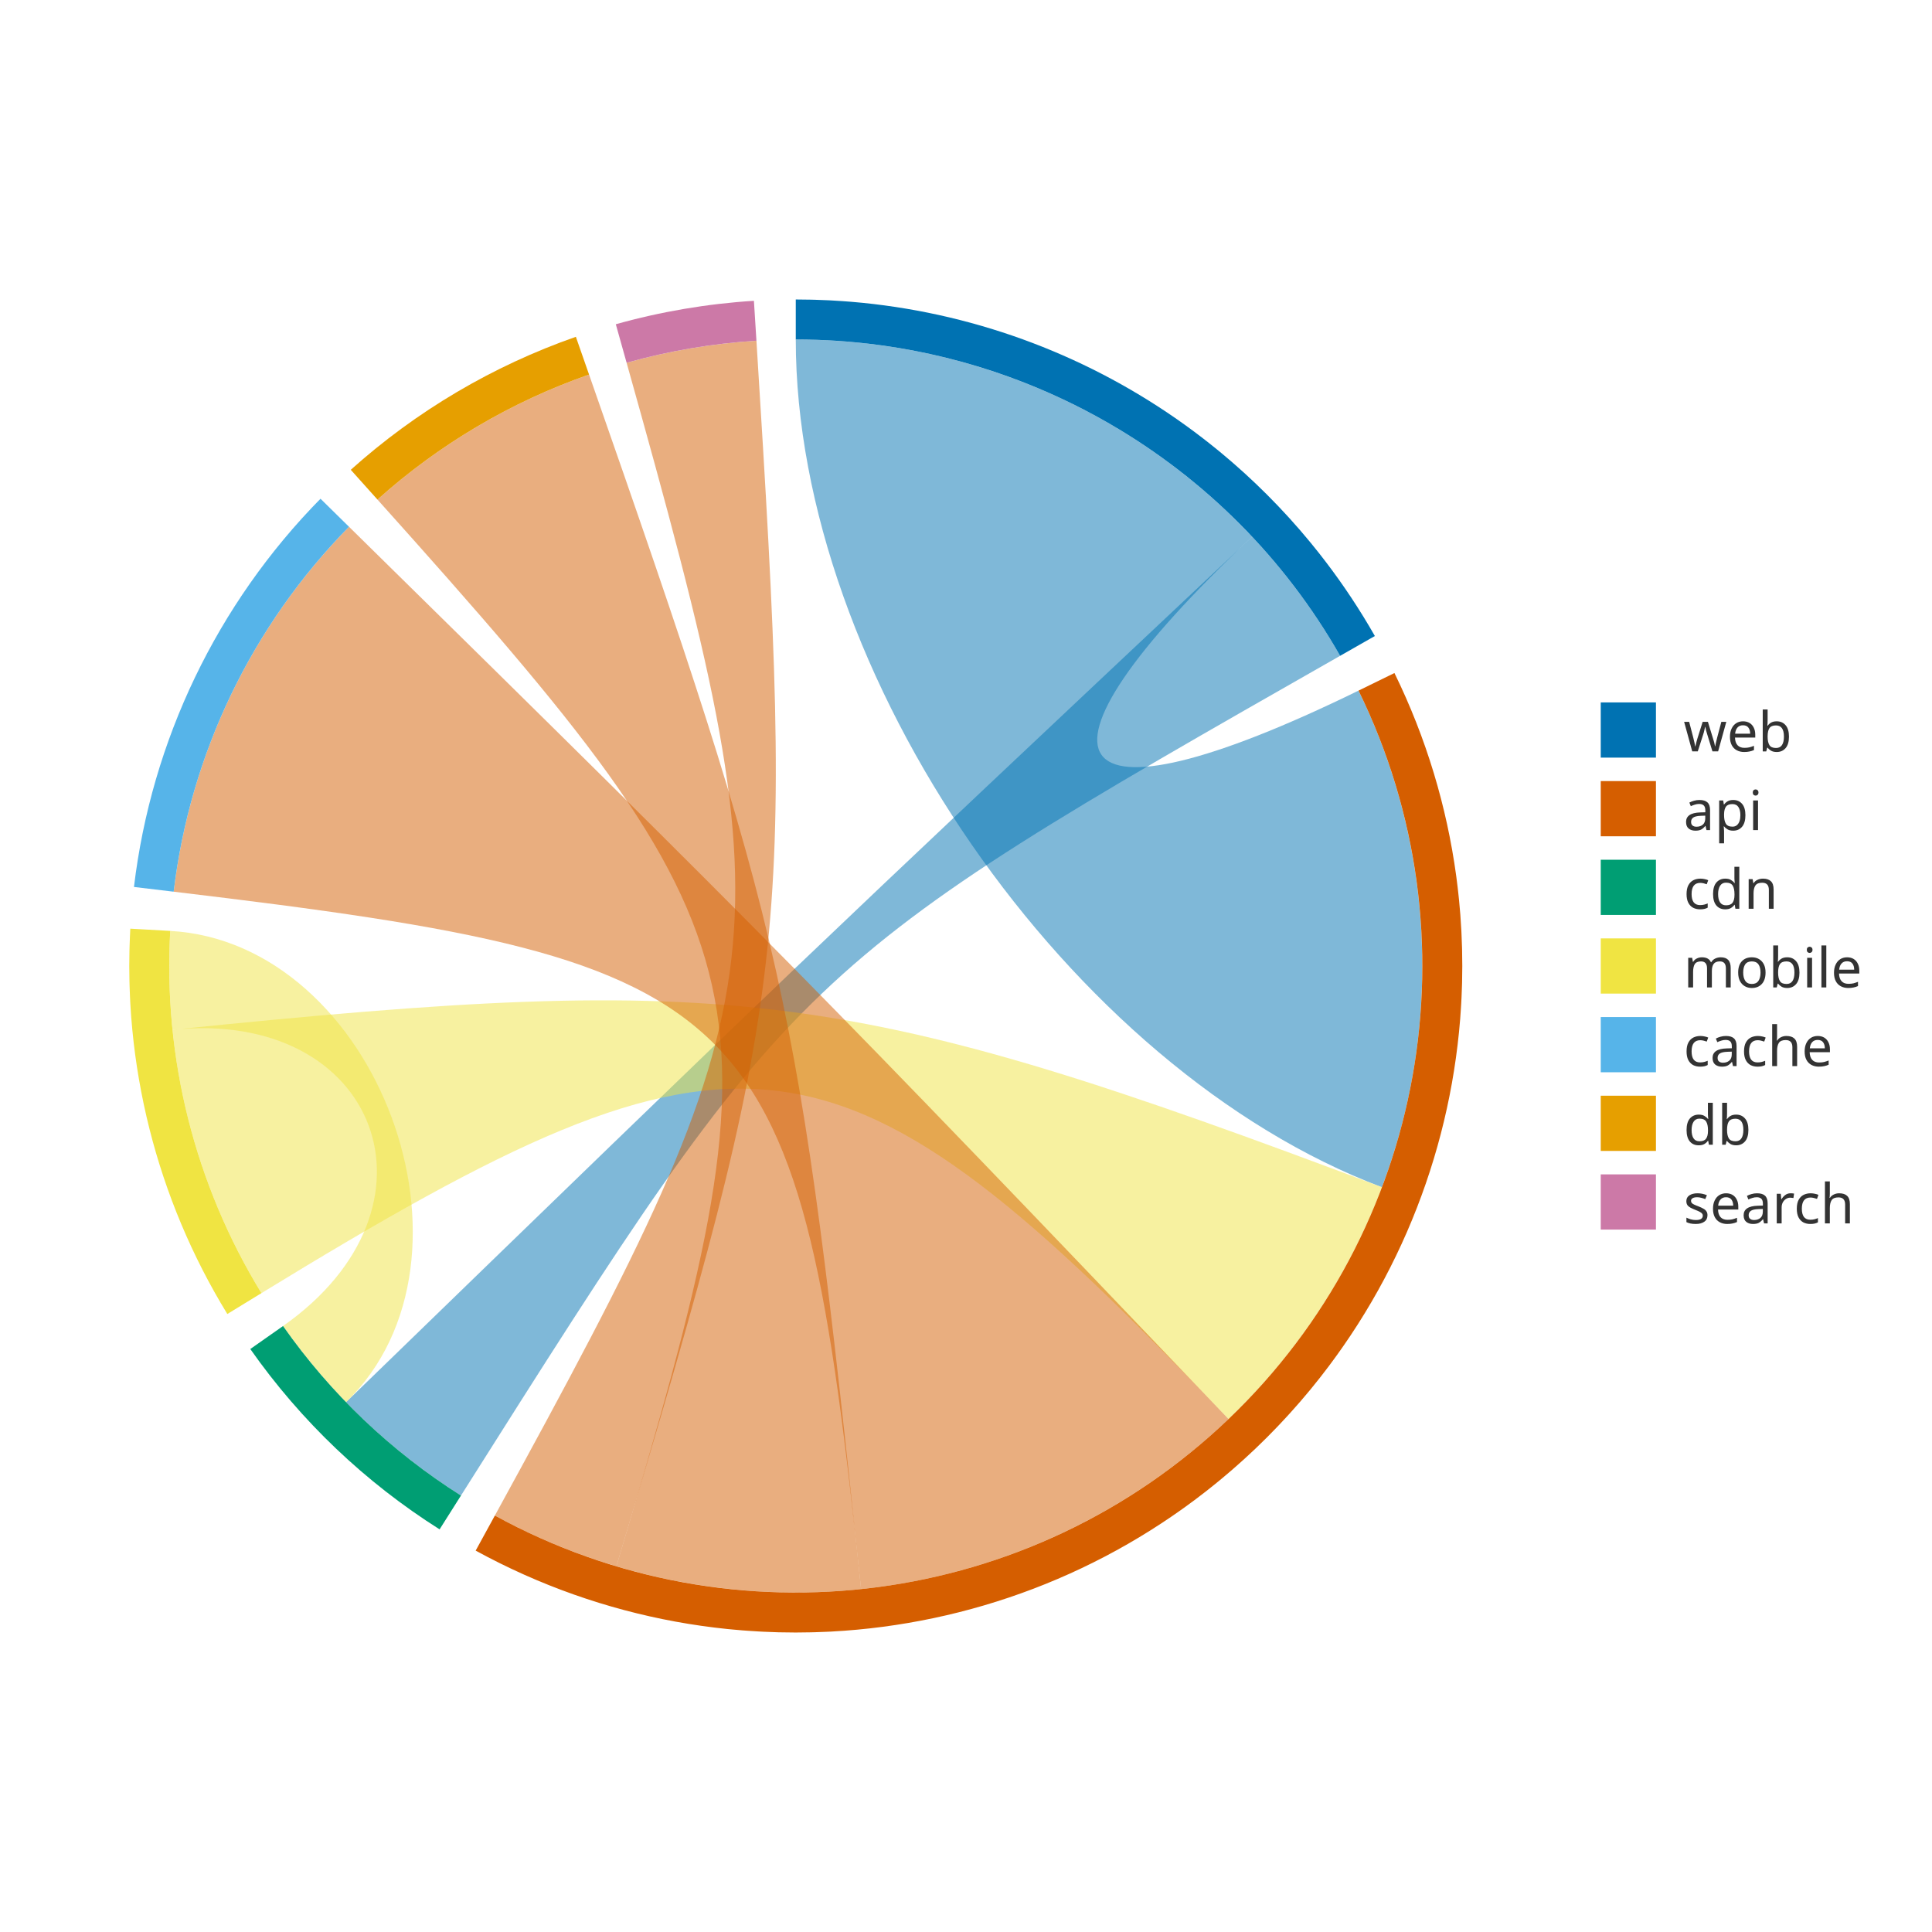
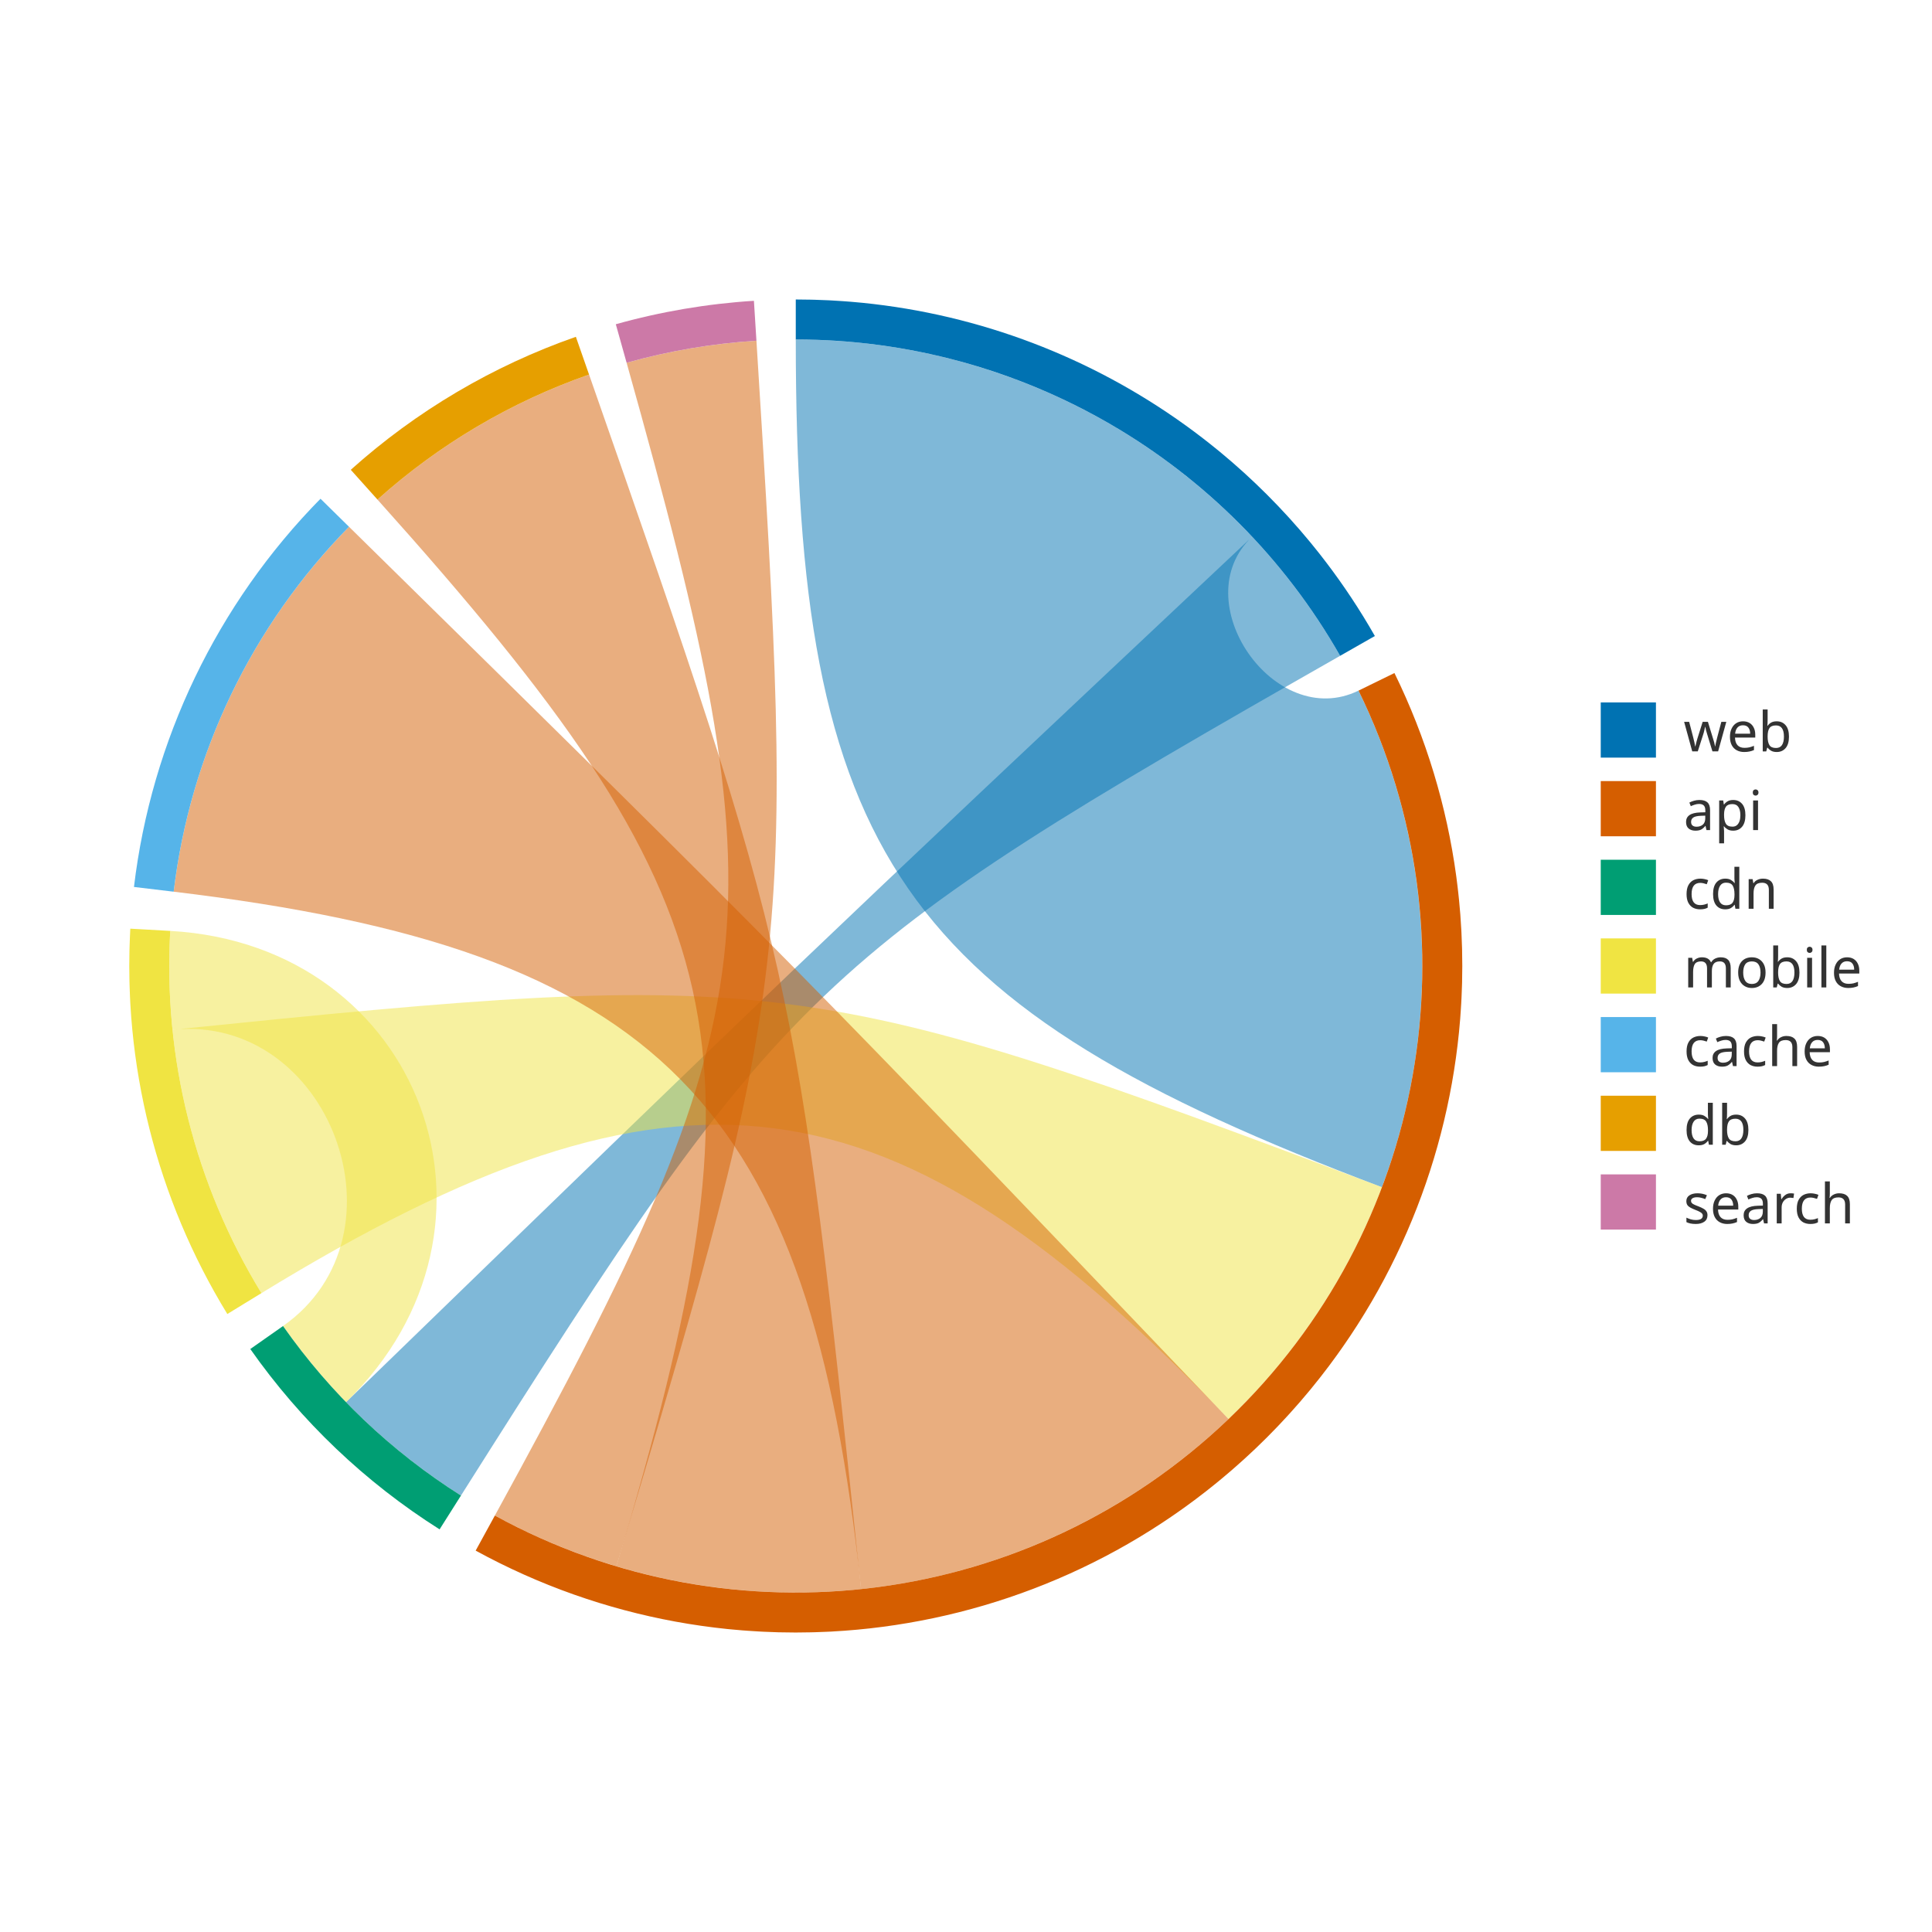
<svg xmlns="http://www.w3.org/2000/svg" width="420" height="420" viewBox="0 0 420 420">
  <defs>
    <clipPath id="c1">
      <path d="M172.994,65.105 C253.017,65.105 317.889,129.977 317.889,210 C317.889,290.023 253.017,354.895 172.994,354.895 C92.971,354.895 28.099,290.023 28.099,210 C28.099,129.977 92.971,65.105 172.994,65.105 Z" />
    </clipPath>
  </defs>
  <path d="M0,0 L420,0 L420,420 L0,420 Z" fill="#ffffff" />
  <g clip-path="url(#c1)">
-     <path d="M172.994,73.799 C210.562,73.799 246.461,89.316 272.201,116.68 C219.265,166.475 230.053,182.077 295.332,150.132 C311.845,183.876 313.687,222.941 300.423,258.09 C232.427,232.429 172.994,146.475 172.994,73.799 Z" fill="#0072b2" fill-opacity="0.5" />
-     <path d="M272.201,116.68 C279.579,124.523 286,133.213 291.331,142.568 C172.994,210 172.994,210 100.209,325.122 C91.108,319.368 82.721,312.555 75.225,304.826 C172.994,210 172.994,210 272.201,116.68 Z" fill="#0072b2" fill-opacity="0.5" />
-     <path d="M56.833,281.115 C46.182,263.717 39.574,244.148 37.499,223.853 C160.176,211.311 185.049,214.549 300.423,258.09 C293.22,277.176 281.822,294.4 267.07,308.491 C181.893,219.317 162.005,216.727 56.833,281.115 Z" fill="#f0e442" fill-opacity="0.5" />
-     <path d="M37.499,223.853 C36.77,216.717 36.605,209.534 37.007,202.371 C81.958,204.893 107.543,273.48 75.225,304.826 C70.23,299.676 65.65,294.14 61.528,288.269 C98.374,262.397 82.288,219.274 37.499,223.853 Z" fill="#f0e442" fill-opacity="0.5" />
-     <path d="M267.07,308.491 C245.269,329.314 217.176,342.316 187.193,345.459 C173.722,216.949 166.056,209.171 37.754,193.848 C41.329,163.913 54.735,136.01 75.871,114.513 C168.012,205.101 177.82,215.053 267.07,308.491 Z" fill="#d55e00" fill-opacity="0.5" />
-     <path d="M187.193,345.459 C169.307,347.334 151.227,345.648 133.997,340.499 C171.392,215.359 169.259,205.836 82.059,108.603 C95.447,96.596 111.08,87.359 128.056,81.426 C171.148,204.72 173.577,215.563 187.193,345.459 Z" fill="#d55e00" fill-opacity="0.5" />
-     <path d="M133.997,340.499 C124.829,337.759 115.975,334.061 107.581,329.465 C170.915,213.797 171.825,205.832 136.218,78.858 C145.432,76.274 154.892,74.669 164.442,74.068 C172.722,205.68 171.755,214.148 133.997,340.499 Z" fill="#d55e00" fill-opacity="0.5" />
+     <path d="M172.994,73.799 C210.562,73.799 246.461,89.316 272.201,116.68 C257.389,130.613 277.066,159.071 295.332,150.132 C311.845,183.876 313.687,222.941 300.423,258.09 C195.607,218.534 172.994,185.83 172.994,73.799 Z" fill="#0072b2" fill-opacity="0.5" />
+     <path d="M272.201,116.68 C279.579,124.523 286,133.213 291.331,142.568 C176.511,207.996 170.831,213.422 100.209,325.122 C91.108,319.368 82.721,312.555 75.225,304.826 C172.994,210 172.994,210 272.201,116.68 Z" fill="#0072b2" fill-opacity="0.5" />
+     <path d="M56.833,281.115 C46.182,263.717 39.574,244.148 37.499,223.853 C169.387,210.369 176.386,211.28 300.423,258.09 C293.22,277.176 281.822,294.4 267.07,308.491 C193.848,231.833 147.244,225.765 56.833,281.115 Z" fill="#f0e442" fill-opacity="0.5" />
+     <path d="M37.499,223.853 C36.77,216.717 36.605,209.534 37.007,202.371 C91.598,205.434 114.473,266.759 75.225,304.826 C70.23,299.676 65.65,294.14 61.528,288.269 C89.662,268.514 71.698,220.357 37.499,223.853 Z" fill="#f0e442" fill-opacity="0.5" />
+     <path d="M267.07,308.491 C245.269,329.314 217.176,342.316 187.193,345.459 C176.096,239.596 143.446,206.471 37.754,193.848 C41.329,163.913 54.735,136.01 75.871,114.513 C172.985,209.991 173.003,210.009 267.07,308.491 Z" fill="#d55e00" fill-opacity="0.5" />
+     <path d="M187.193,345.459 C169.307,347.334 151.227,345.648 133.997,340.499 C168.019,226.649 161.392,197.063 82.059,108.603 C95.447,96.596 111.08,87.359 128.056,81.426 C172.694,209.141 173.089,210.905 187.193,345.459 Z" fill="#d55e00" fill-opacity="0.5" />
+     <path d="M133.997,340.499 C124.829,337.759 115.975,334.061 107.581,329.465 C168.154,218.84 170.273,200.296 136.218,78.858 C145.432,76.274 154.892,74.669 164.442,74.068 C172.861,207.89 172.389,212.026 133.997,340.499 Z" fill="#d55e00" fill-opacity="0.5" />
    <path d="M172.994,65.105 C225.053,65.105 273.111,93.033 298.884,138.264 L291.331,142.568 C267.104,100.051 221.929,73.799 172.994,73.799 Z" fill="#0072b2" />
    <path d="M303.14,146.31 C330.892,203.019 318.729,271.17 273.074,314.778 C227.42,358.386 158.783,367.412 103.406,337.09 L107.581,329.465 C159.636,357.967 224.154,349.483 267.07,308.491 C309.985,267.499 321.418,203.438 295.332,150.132 Z" fill="#d55e00" />
    <path d="M95.563,332.47 C79.393,322.247 65.407,308.922 54.413,293.265 L61.528,288.269 C71.862,302.986 85.009,315.512 100.209,325.122 Z" fill="#009e73" />
    <path d="M49.419,285.655 C34.034,260.525 26.677,231.303 28.327,201.884 L37.007,202.371 C35.456,230.025 42.372,257.494 56.833,281.115 Z" fill="#f0e442" />
    <path d="M29.122,192.817 C32.925,160.971 47.187,131.288 69.672,108.418 L75.871,114.513 C54.735,136.01 41.329,163.913 37.754,193.848 Z" fill="#56b4e9" />
    <path d="M76.254,102.13 C90.497,89.357 107.128,79.531 125.188,73.219 L128.056,81.426 C111.08,87.359 95.447,96.596 82.059,108.603 Z" fill="#e69f00" />
    <path d="M133.871,70.487 C143.673,67.739 153.736,66.03 163.896,65.391 L164.442,74.068 C154.892,74.669 145.432,76.274 136.218,78.858 Z" fill="#cc79a7" />
  </g>
  <path d="M347.988,152.7 L359.988,152.7 L359.988,164.7 L347.988,164.7 Z" fill="#0072b2" />
  <text x="365.988" y="158.7" font-family="sans-serif" font-size="12" dominant-baseline="central" fill="#333333">web</text>
  <path d="M347.988,169.8 L359.988,169.8 L359.988,181.8 L347.988,181.8 Z" fill="#d55e00" />
  <text x="365.988" y="175.8" font-family="sans-serif" font-size="12" dominant-baseline="central" fill="#333333">api</text>
  <path d="M347.988,186.9 L359.988,186.9 L359.988,198.9 L347.988,198.9 Z" fill="#009e73" />
  <text x="365.988" y="192.9" font-family="sans-serif" font-size="12" dominant-baseline="central" fill="#333333">cdn</text>
  <path d="M347.988,204 L359.988,204 L359.988,216 L347.988,216 Z" fill="#f0e442" />
  <text x="365.988" y="210" font-family="sans-serif" font-size="12" dominant-baseline="central" fill="#333333">mobile</text>
  <path d="M347.988,221.1 L359.988,221.1 L359.988,233.1 L347.988,233.1 Z" fill="#56b4e9" />
  <text x="365.988" y="227.1" font-family="sans-serif" font-size="12" dominant-baseline="central" fill="#333333">cache</text>
  <path d="M347.988,238.2 L359.988,238.2 L359.988,250.2 L347.988,250.2 Z" fill="#e69f00" />
  <text x="365.988" y="244.2" font-family="sans-serif" font-size="12" dominant-baseline="central" fill="#333333">db</text>
  <path d="M347.988,255.3 L359.988,255.3 L359.988,267.3 L347.988,267.3 Z" fill="#cc79a7" />
  <text x="365.988" y="261.3" font-family="sans-serif" font-size="12" dominant-baseline="central" fill="#333333">search</text>
</svg>
